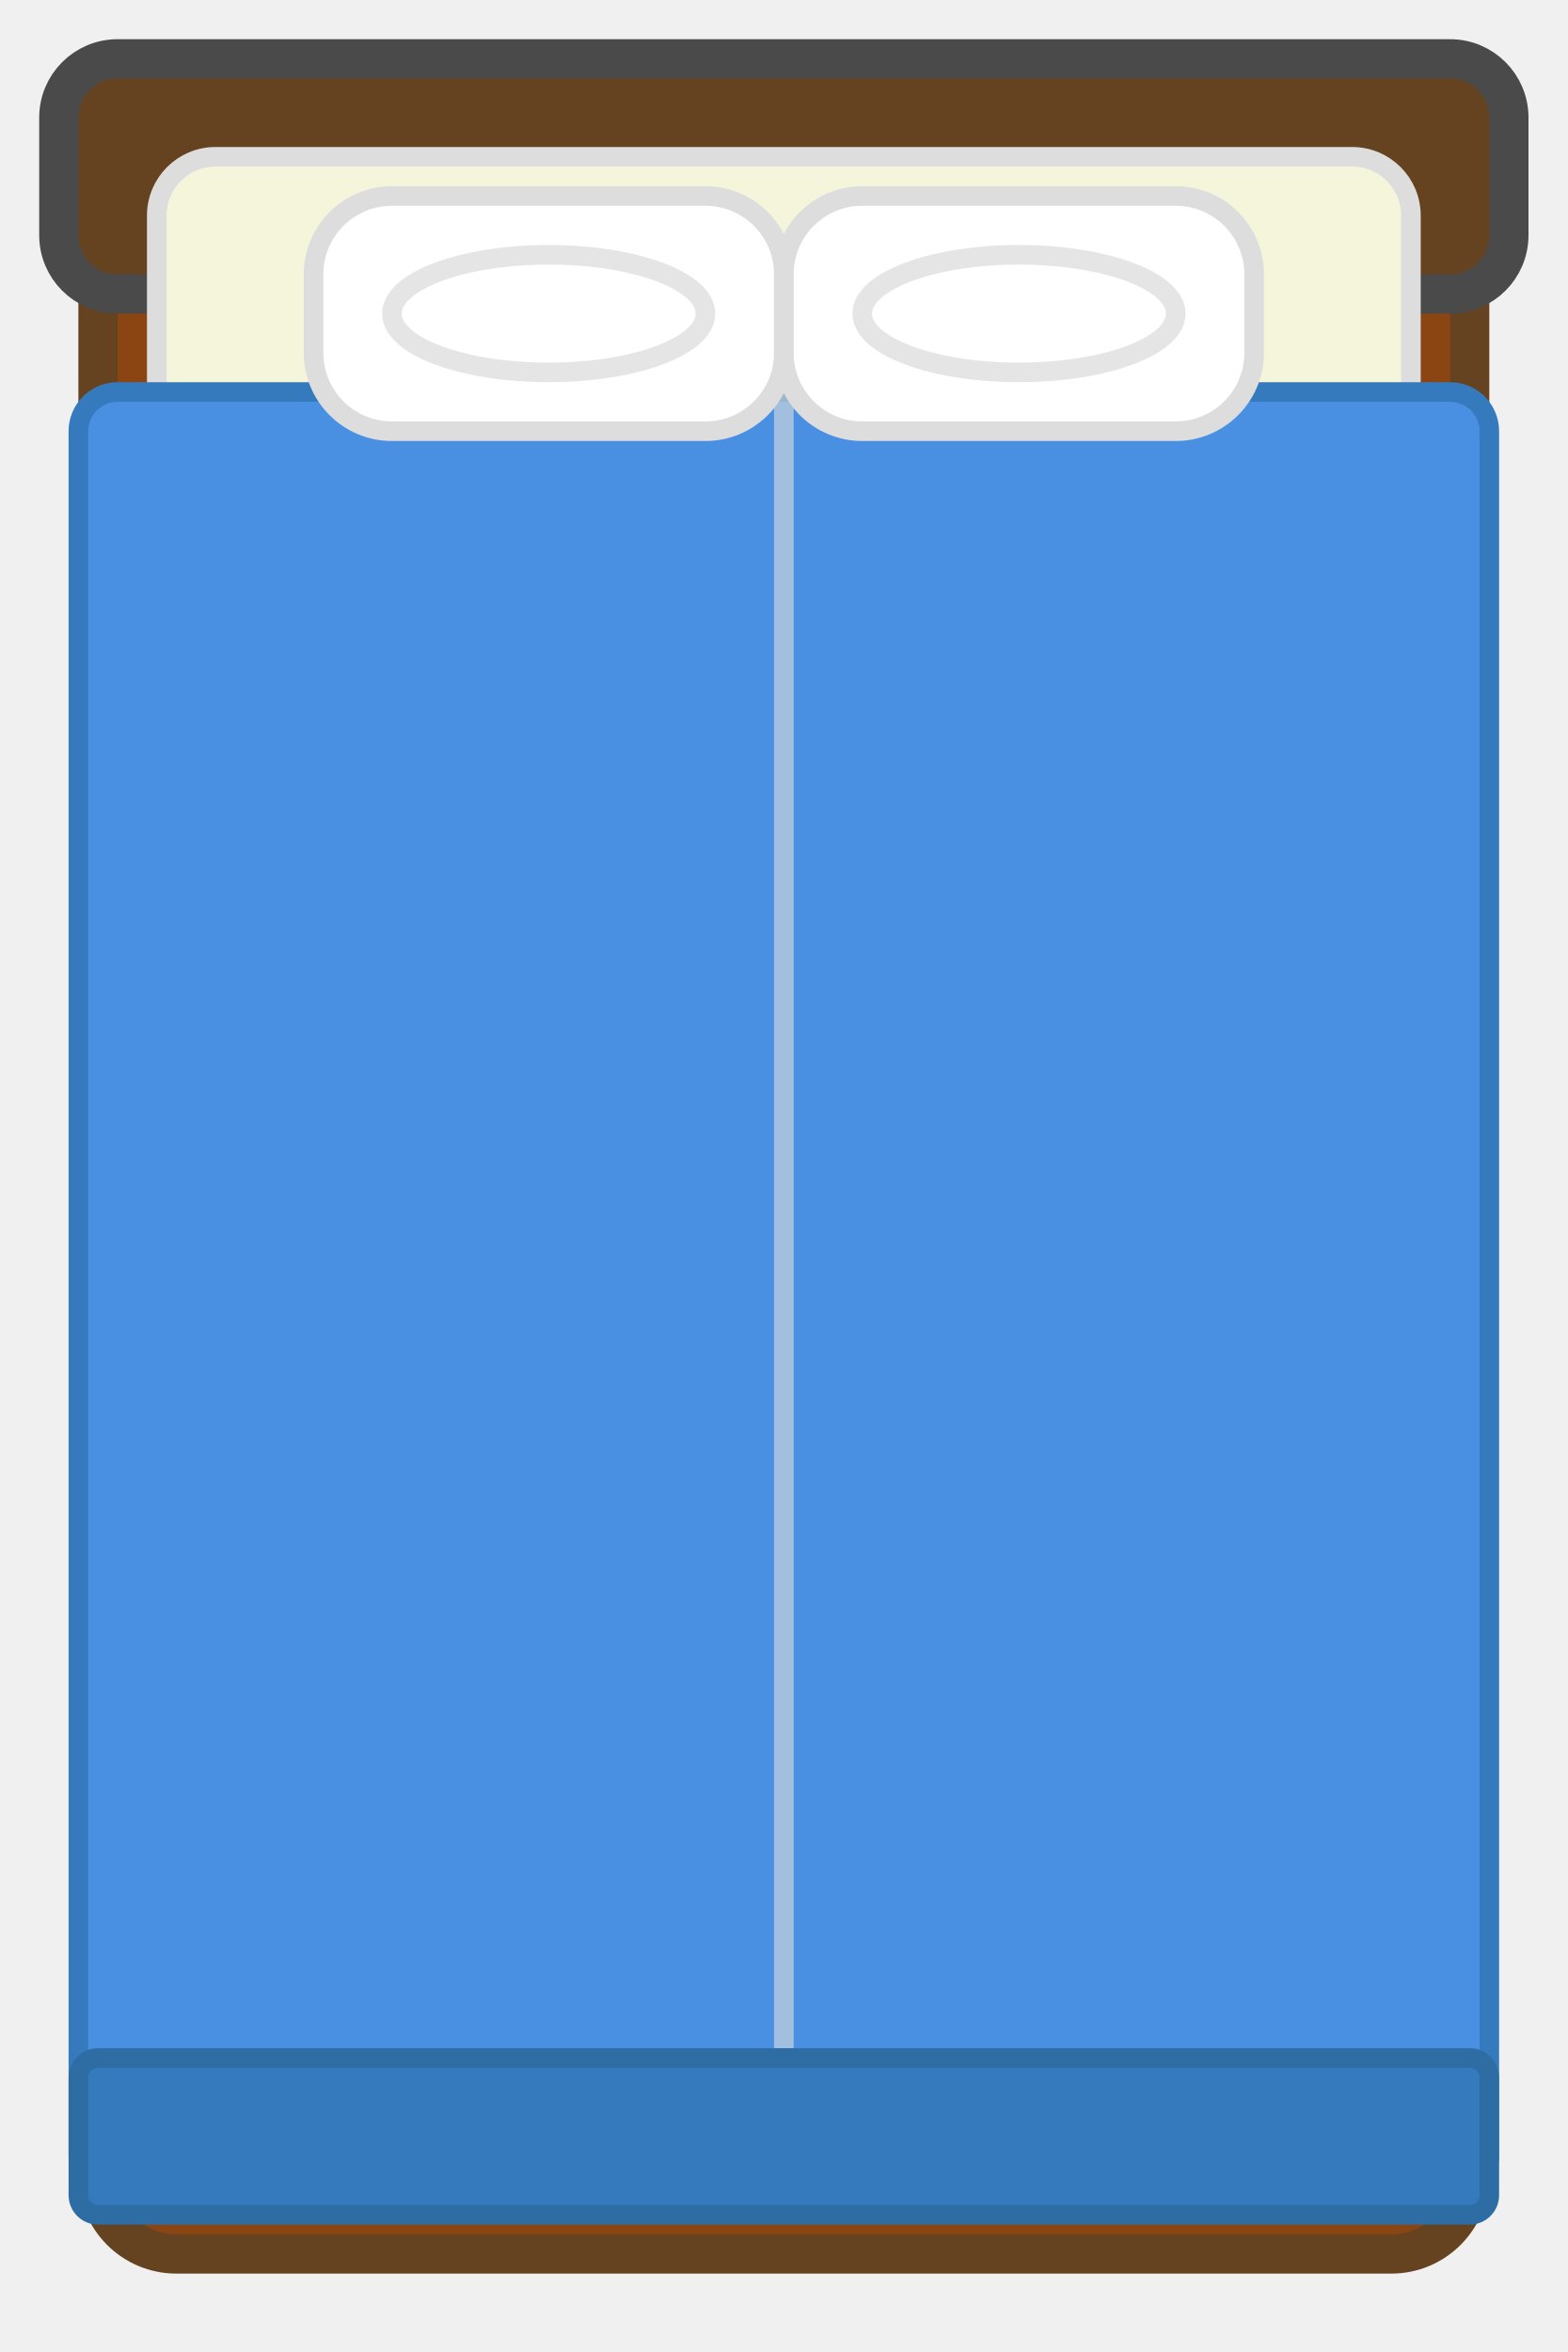
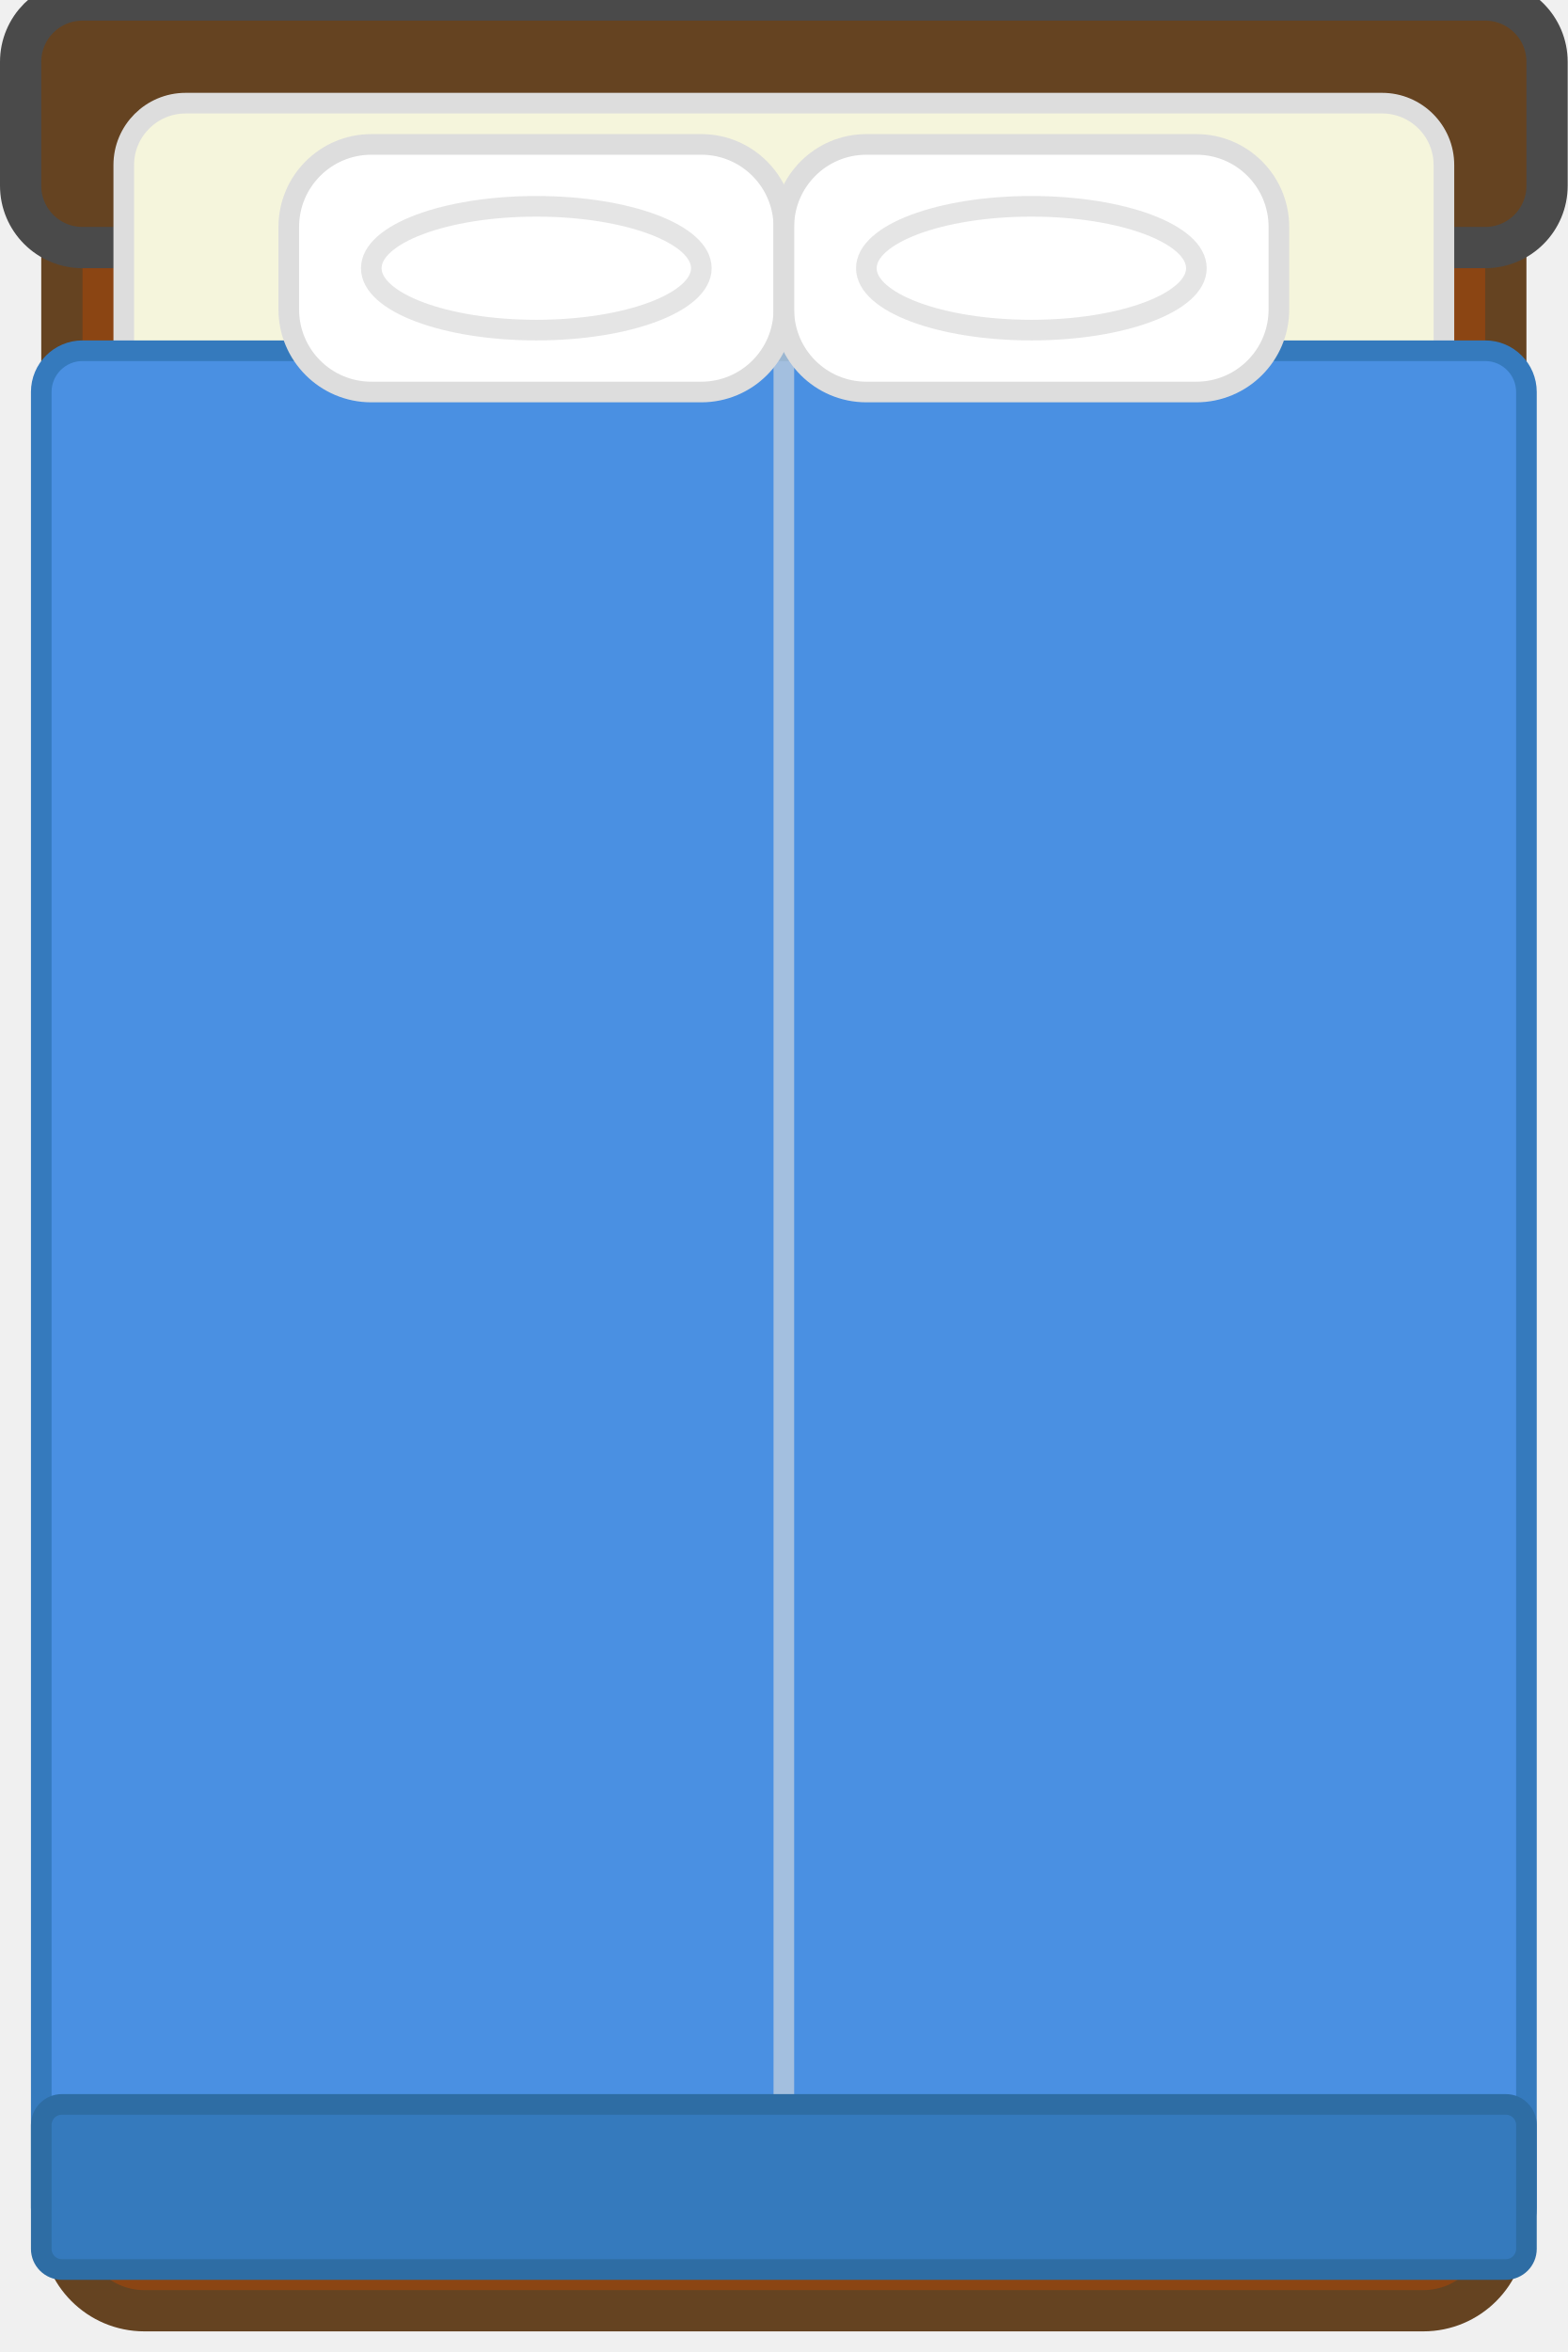
- <svg xmlns="http://www.w3.org/2000/svg" width="80" height="120" viewBox="0 0 80 120">
+ <svg xmlns="http://www.w3.org/2000/svg" width="80" height="120" viewBox="3 3 74 114">
  <rect x="5" y="5" width="70" height="110" fill="#8B4513" stroke="#654321" stroke-width="2" rx="4" />
  <rect x="3" y="3" width="74" height="12" fill="#654321" stroke="#4A4A4A" stroke-width="2" rx="3" />
  <rect x="8" y="8" width="64" height="104" fill="#F5F5DC" stroke="#DDD" stroke-width="1" rx="3" />
  <rect x="4" y="20" width="72" height="92" fill="#4A90E2" stroke="#357ABD" stroke-width="1" rx="2" />
  <rect x="16" y="10" width="24" height="12" fill="#FFFFFF" stroke="#DDD" stroke-width="1" rx="4" />
  <rect x="40" y="10" width="24" height="12" fill="#FFFFFF" stroke="#DDD" stroke-width="1" rx="4" />
  <ellipse cx="28" cy="16" rx="8" ry="3" fill="none" stroke="#CCC" stroke-width="1" opacity="0.5" />
  <ellipse cx="52" cy="16" rx="8" ry="3" fill="none" stroke="#CCC" stroke-width="1" opacity="0.5" />
  <line x1="40" y1="12" x2="40" y2="108" stroke="#DDD" stroke-width="1" opacity="0.6" />
  <rect x="4" y="105" width="72" height="8" fill="#357ABD" stroke="#2E6DA4" stroke-width="1" rx="1" />
</svg>
